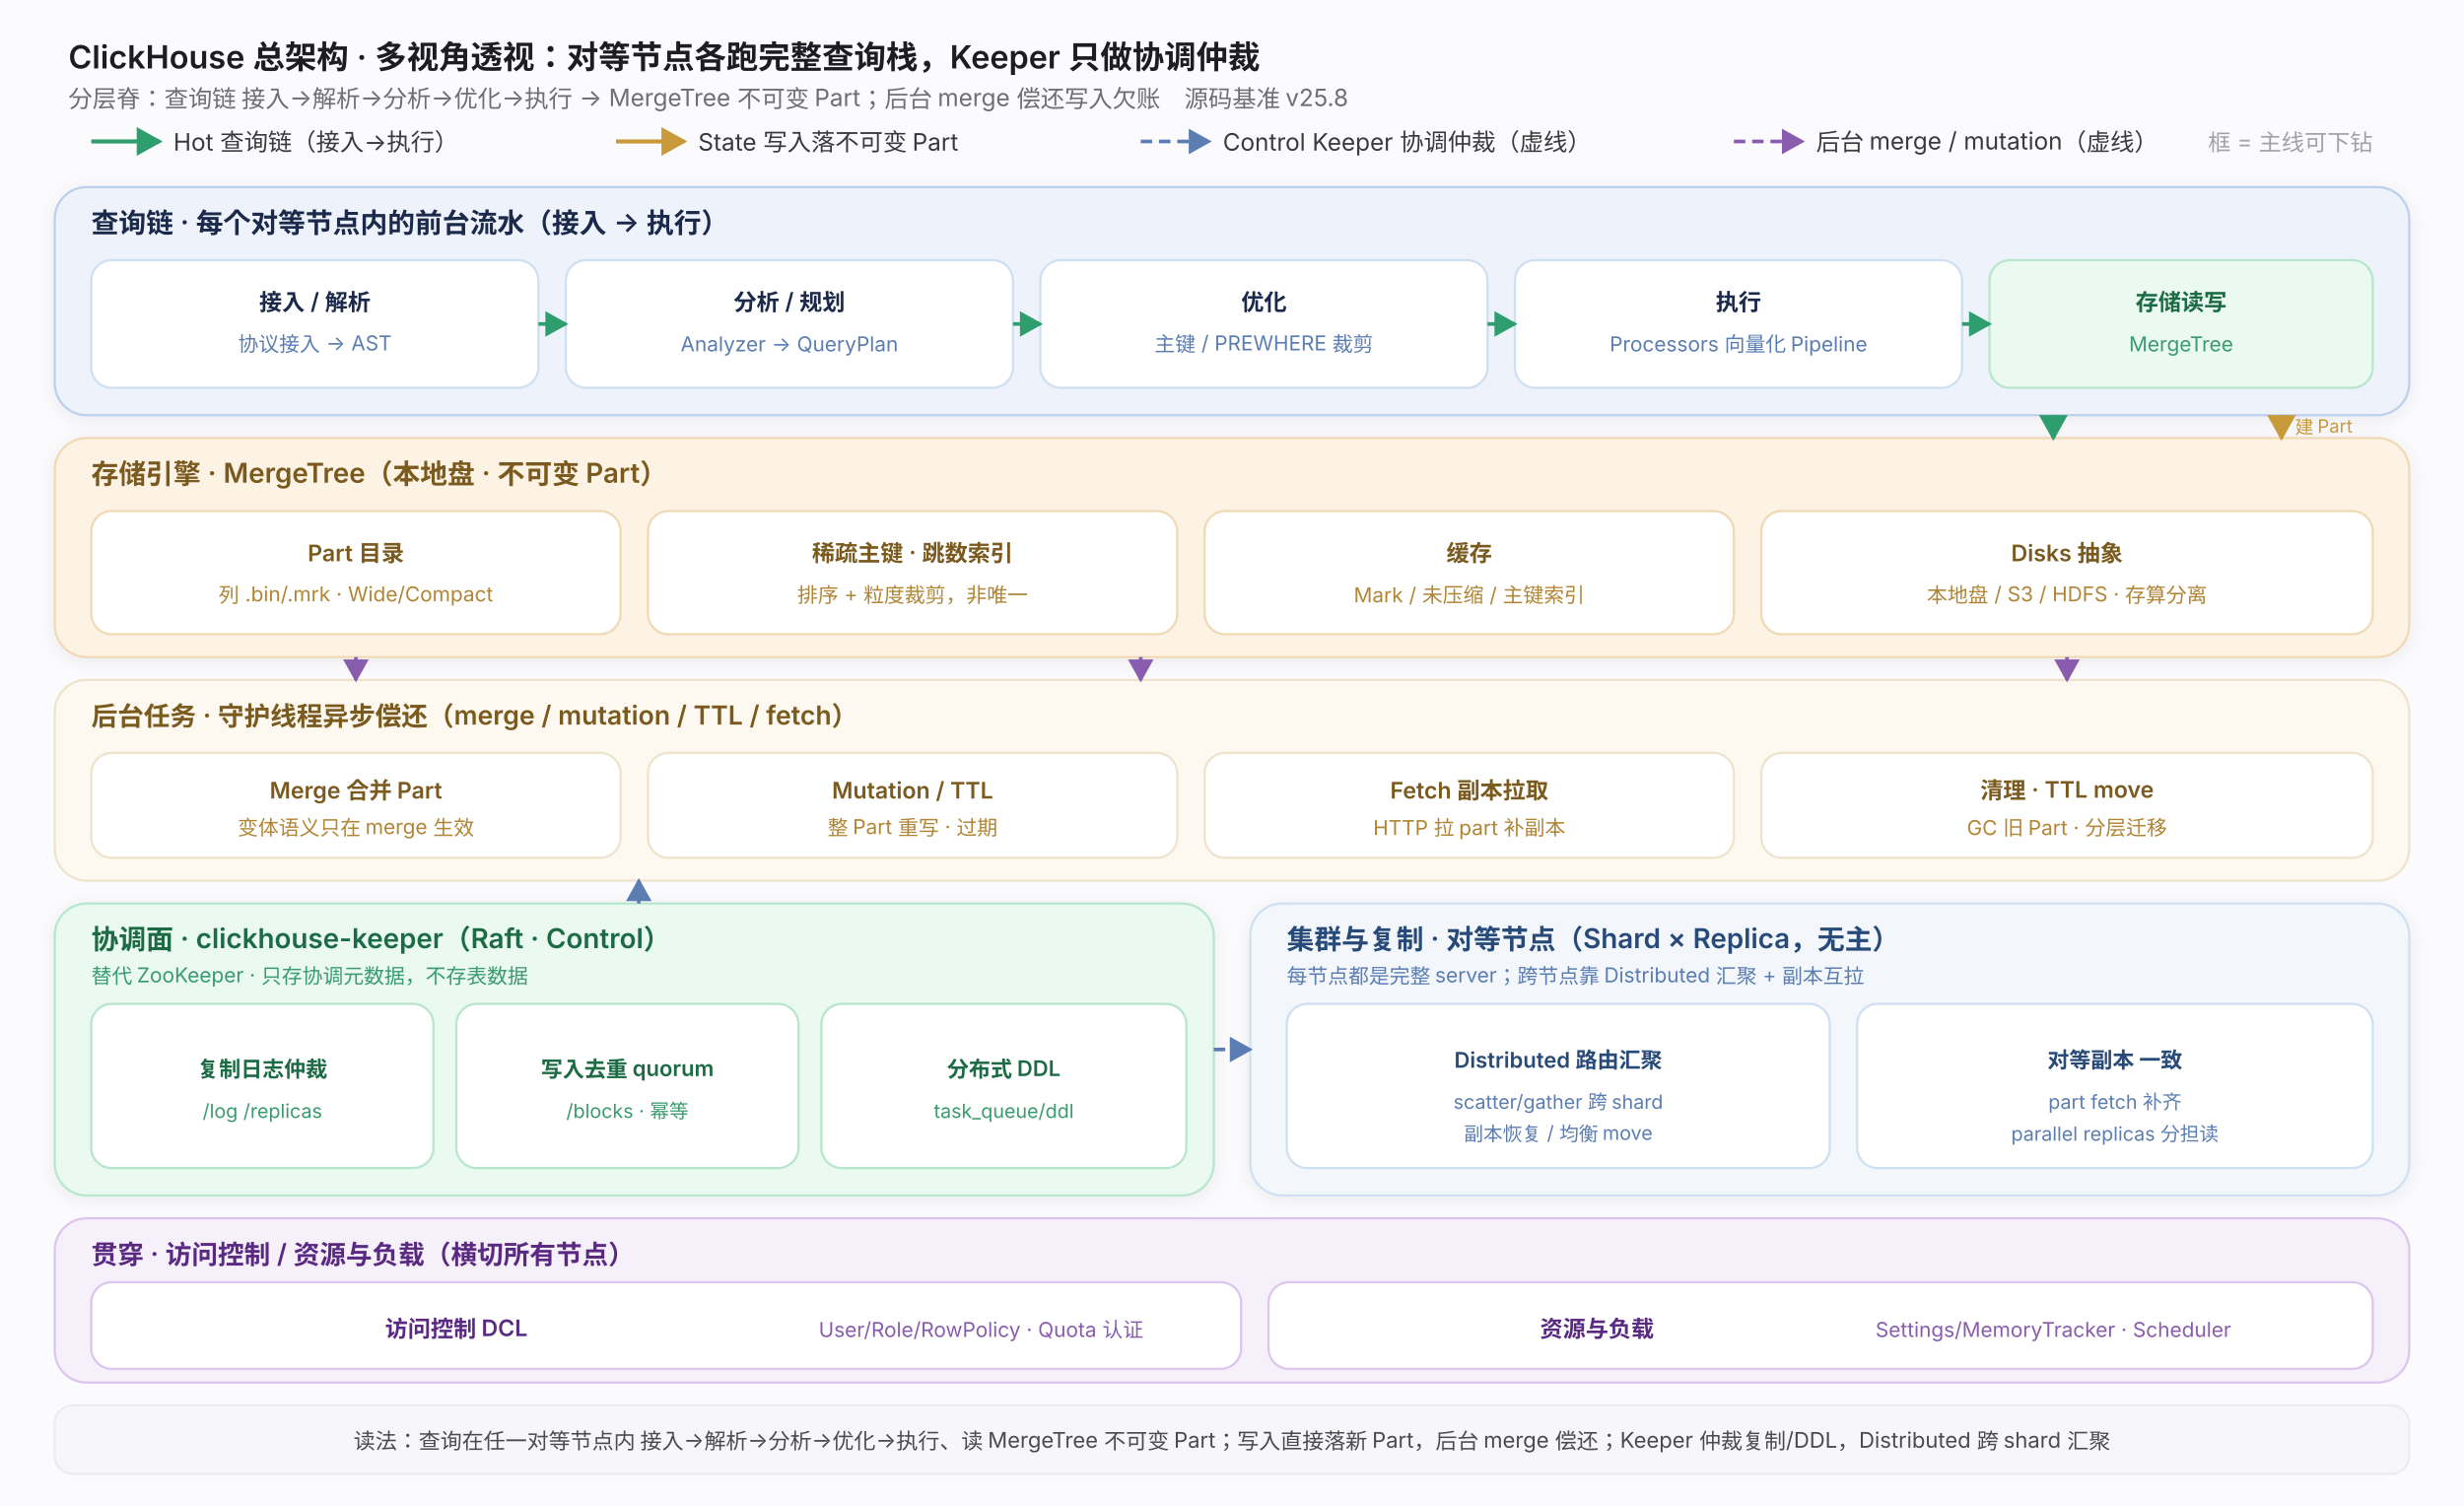
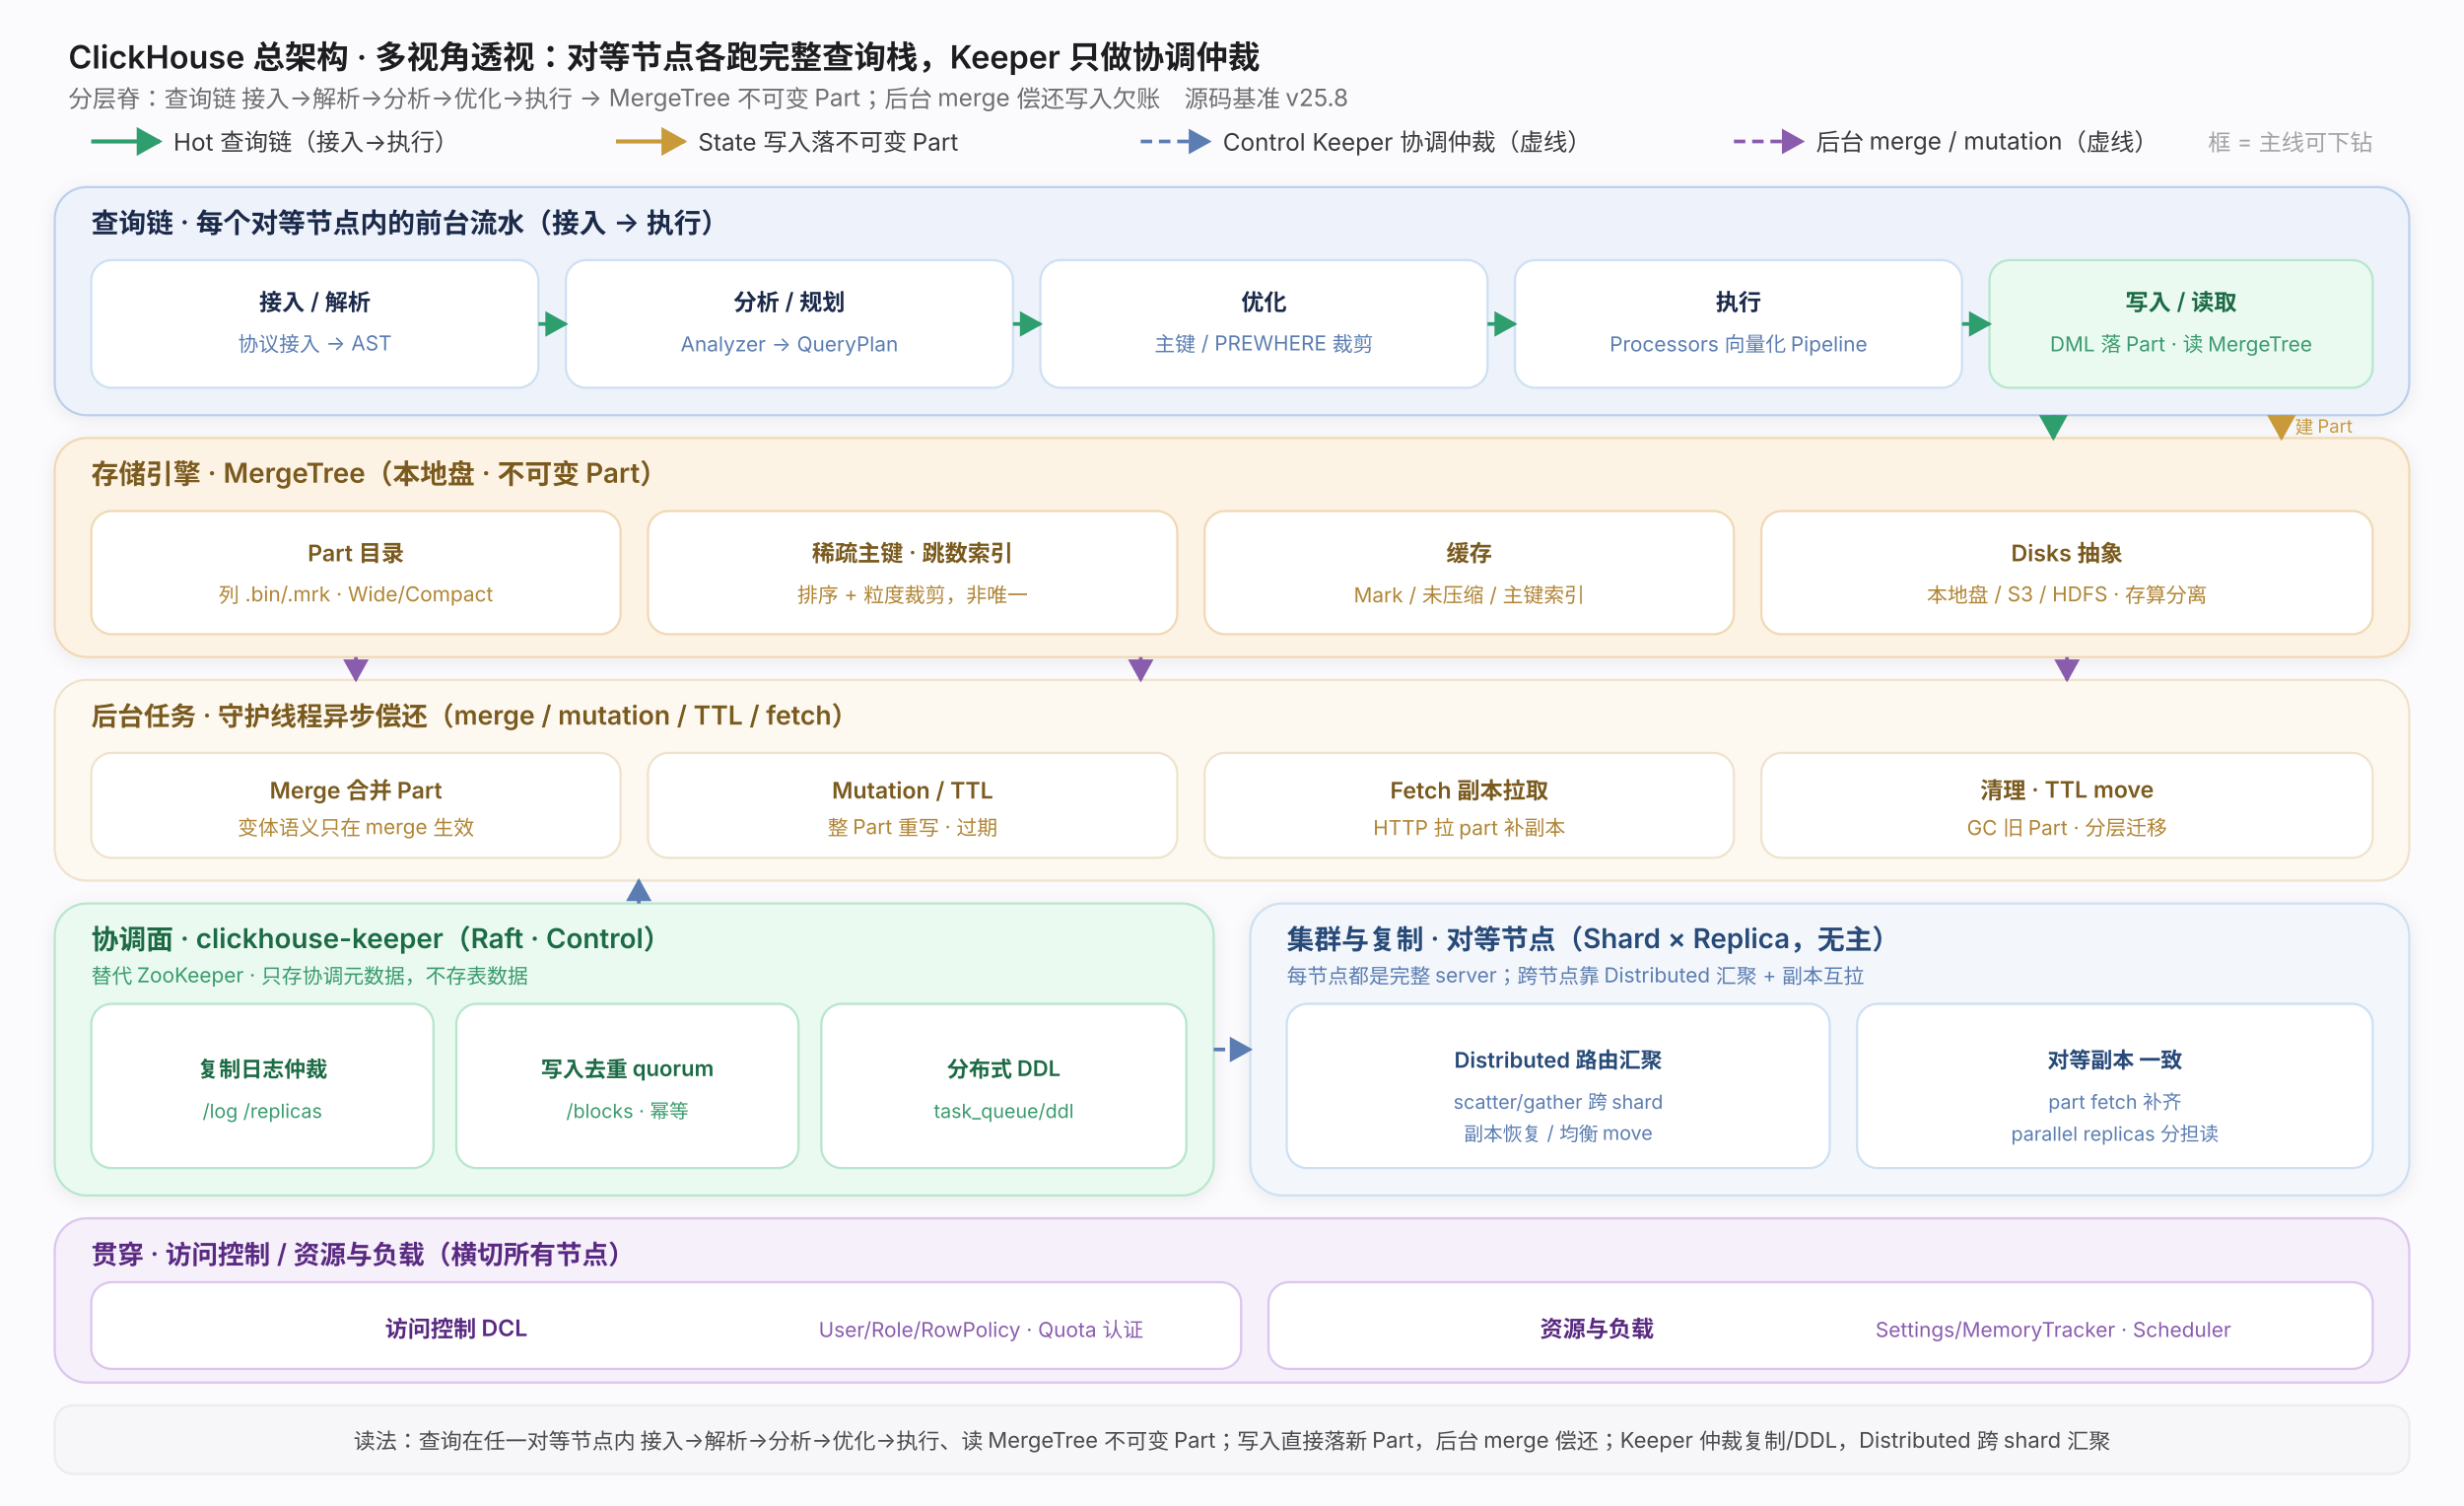
<svg xmlns="http://www.w3.org/2000/svg" width="1080" height="660" viewBox="0 0 1080 660" font-family="-apple-system,BlinkMacSystemFont,'SF Pro Display','Helvetica Neue','PingFang SC','Microsoft YaHei',sans-serif">
  <defs>
    <filter id="soft" x="-20%" y="-20%" width="140%" height="140%">
      <feDropShadow dx="0" dy="1.5" stdDeviation="4" flood-color="#1d1d1f" flood-opacity="0.07" />
    </filter>
    <marker id="aHot" viewBox="0 0 10 10" refX="8" refY="5" markerWidth="7" markerHeight="7" orient="auto-start-reverse">
      <path d="M0,0 L9,5 L0,10 z" fill="#2f9e6e" />
    </marker>
    <marker id="aState" viewBox="0 0 10 10" refX="8" refY="5" markerWidth="7" markerHeight="7" orient="auto-start-reverse">
      <path d="M0,0 L9,5 L0,10 z" fill="#c99a3a" />
    </marker>
    <marker id="aCtl" viewBox="0 0 10 10" refX="8" refY="5" markerWidth="7" markerHeight="7" orient="auto-start-reverse">
      <path d="M0,0 L9,5 L0,10 z" fill="#5b7db1" />
    </marker>
    <marker id="aBg" viewBox="0 0 10 10" refX="8" refY="5" markerWidth="7" markerHeight="7" orient="auto-start-reverse">
      <path d="M0,0 L9,5 L0,10 z" fill="#8a5cae" />
    </marker>
  </defs>
  <rect width="1080" height="660" fill="#fbfbfd" />
+   <rect x="24" y="8" width="1032" height="46" rx="10" fill="none" data-tid="overallarch" data-lab="架构与部署" />
  <text x="30" y="30" font-size="14" font-weight="600" fill="#1d1d1f">ClickHouse 总架构 · 多视角透视：对等节点各跑完整查询栈，Keeper 只做协调仲裁</text>
  <text x="30" y="47" font-size="10.5" fill="#6e6e73">分层脊：查询链 接入→解析→分析→优化→执行 → MergeTree 不可变 Part；后台 merge 偿还写入欠账　源码基准 v25.8</text>
  <line x1="40" y1="62" x2="70" y2="62" stroke="#2f9e6e" stroke-width="1.8" marker-end="url(#aHot)" />
  <text x="76" y="66" font-size="10.5" fill="#3a3a3c">Hot 查询链（接入→执行）</text>
  <line x1="270" y1="62" x2="300" y2="62" stroke="#c99a3a" stroke-width="1.8" marker-end="url(#aState)" />
  <text x="306" y="66" font-size="10.5" fill="#3a3a3c">State 写入落不可变 Part</text>
  <line x1="500" y1="62" x2="530" y2="62" stroke="#5b7db1" stroke-width="1.6" stroke-dasharray="5 3" marker-end="url(#aCtl)" />
  <text x="536" y="66" font-size="10.5" fill="#3a3a3c">Control Keeper 协调仲裁（虚线）</text>
  <line x1="760" y1="62" x2="790" y2="62" stroke="#8a5cae" stroke-width="1.6" stroke-dasharray="5 3" marker-end="url(#aBg)" />
  <text x="796" y="66" font-size="10.5" fill="#3a3a3c">后台 merge / mutation（虚线）</text>
  <text x="1040" y="66" font-size="10" fill="#a1a1a6" text-anchor="end">框 = 主线可下钻</text>
  <rect x="24" y="82" width="1032" height="100" rx="14" fill="#eef3fb" stroke="#bcd0ec" filter="url(#soft)" />
  <text x="40" y="102" font-size="12" font-weight="600" fill="#1b2a4a">查询链 · 每个对等节点内的前台流水（接入 → 执行）</text>
  <g text-anchor="middle" font-size="10">
    <rect x="40" y="114" width="196" height="56" rx="9" fill="#fff" stroke="#cfe0f2" data-tid="qlife" data-lab="接入/解析" />
    <text x="138" y="136" fill="#1b2a4a" font-weight="600">接入 / 解析</text>
    <text x="138" y="154" fill="#5b7db1" font-size="9">协议接入 → AST</text>
    <rect x="248" y="114" width="196" height="56" rx="9" fill="#fff" stroke="#cfe0f2" data-tid="qlife" data-lab="分析/规划" />
    <text x="346" y="136" fill="#1b2a4a" font-weight="600">分析 / 规划</text>
    <text x="346" y="154" fill="#5b7db1" font-size="9">Analyzer → QueryPlan</text>
    <rect x="456" y="114" width="196" height="56" rx="9" fill="#fff" stroke="#cfe0f2" data-tid="opttech" data-lab="优化技术" />
    <text x="554" y="136" fill="#1b2a4a" font-weight="600">优化</text>
    <text x="554" y="154" fill="#5b7db1" font-size="9">主键 / PREWHERE 裁剪</text>
    <rect x="664" y="114" width="196" height="56" rx="9" fill="#fff" stroke="#cfe0f2" data-tid="execengine" data-lab="执行引擎" />
    <text x="762" y="136" fill="#1b2a4a" font-weight="600">执行</text>
    <text x="762" y="154" fill="#5b7db1" font-size="9">Processors 向量化 Pipeline</text>
-     <rect x="872" y="114" width="168" height="56" rx="9" fill="#eafaf1" stroke="#b8e6cd" />
-     <text x="956" y="136" fill="#1c6b45" font-weight="600">存储读写</text>
-     <text x="956" y="154" fill="#3a9b6e" font-size="9">MergeTree</text>
+     <rect x="872" y="114" width="168" height="56" rx="9" fill="#eafaf1" stroke="#b8e6cd" data-tid="load" data-lab="DML 数据写入" />
+     <text x="956" y="136" fill="#1c6b45" font-weight="600">写入 / 读取</text>
+     <text x="956" y="154" fill="#3a9b6e" font-size="9">DML 落 Part · 读 MergeTree</text>
  </g>
  <g fill="none" stroke="#2f9e6e" stroke-width="1.6">
    <line x1="236" y1="142" x2="248" y2="142" marker-end="url(#aHot)" />
    <line x1="444" y1="142" x2="456" y2="142" marker-end="url(#aHot)" />
    <line x1="652" y1="142" x2="664" y2="142" marker-end="url(#aHot)" />
    <line x1="860" y1="142" x2="872" y2="142" marker-end="url(#aHot)" />
  </g>
  <rect x="24" y="192" width="1032" height="96" rx="14" fill="#fdf3e5" stroke="#f0d9b5" filter="url(#soft)" />
  <text x="40" y="212" font-size="12" font-weight="600" fill="#7a5a1e">存储引擎 · MergeTree（本地盘 · 不可变 Part）</text>
  <g text-anchor="middle" font-size="10">
    <rect x="40" y="224" width="232" height="54" rx="9" fill="#fff" stroke="#f0d9b5" data-tid="storageformat" data-lab="存储引擎 · Part 结构" />
    <text x="156" y="246" fill="#7a5a1e" font-weight="600">Part 目录</text>
    <text x="156" y="264" fill="#b08535" font-size="9">列 .bin/.mrk · Wide/Compact</text>
    <rect x="284" y="224" width="232" height="54" rx="9" fill="#fff" stroke="#f0d9b5" data-tid="storageformat" data-lab="稀疏主键 / 跳数索引" />
    <text x="400" y="246" fill="#7a5a1e" font-weight="600">稀疏主键 · 跳数索引</text>
    <text x="400" y="264" fill="#b08535" font-size="9">排序 + 粒度裁剪，非唯一</text>
    <rect x="528" y="224" width="232" height="54" rx="9" fill="#fff" stroke="#f0d9b5" data-tid="storageformat" data-lab="缓存" />
    <text x="644" y="246" fill="#7a5a1e" font-weight="600">缓存</text>
    <text x="644" y="264" fill="#b08535" font-size="9">Mark / 未压缩 / 主键索引</text>
    <rect x="772" y="224" width="268" height="54" rx="9" fill="#fff" stroke="#f0d9b5" data-tid="storageformat" data-lab="Disks 抽象" />
    <text x="906" y="246" fill="#7a5a1e" font-weight="600">Disks 抽象</text>
    <text x="906" y="264" fill="#b08535" font-size="9">本地盘 / S3 / HDFS · 存算分离</text>
  </g>
  <rect x="24" y="298" width="1032" height="88" rx="14" fill="#fdf9f0" stroke="#efe3cd" />
  <text x="40" y="318" font-size="11.5" font-weight="600" fill="#7a5a1e">后台任务 · 守护线程异步偿还（merge / mutation / TTL / fetch）</text>
  <g text-anchor="middle" font-size="10">
    <rect x="40" y="330" width="232" height="46" rx="9" fill="#fff" stroke="#efe3cd" data-tid="compaction" data-lab="后台任务 · Merge" />
    <text x="156" y="350" fill="#7a5a1e" font-weight="600">Merge 合并 Part</text>
    <text x="156" y="366" fill="#b08535" font-size="9">变体语义只在 merge 生效</text>
    <rect x="284" y="330" width="232" height="46" rx="9" fill="#fff" stroke="#efe3cd" data-tid="compaction" data-lab="Mutation / TTL" />
    <text x="400" y="350" fill="#7a5a1e" font-weight="600">Mutation / TTL</text>
    <text x="400" y="366" fill="#b08535" font-size="9">整 Part 重写 · 过期</text>
    <rect x="528" y="330" width="232" height="46" rx="9" fill="#fff" stroke="#efe3cd" data-tid="compaction" data-lab="Fetch 副本拉取" />
    <text x="644" y="350" fill="#7a5a1e" font-weight="600">Fetch 副本拉取</text>
    <text x="644" y="366" fill="#b08535" font-size="9">HTTP 拉 part 补副本</text>
    <rect x="772" y="330" width="268" height="46" rx="9" fill="#fff" stroke="#efe3cd" data-tid="compaction" data-lab="清理 / TTL move" />
    <text x="906" y="350" fill="#7a5a1e" font-weight="600">清理 · TTL move</text>
    <text x="906" y="366" fill="#b08535" font-size="9">GC 旧 Part · 分层迁移</text>
  </g>
  <rect x="24" y="396" width="508" height="128" rx="14" fill="#eafaf1" stroke="#b8e6cd" filter="url(#soft)" />
  <text x="40" y="416" font-size="12" font-weight="600" fill="#1c6b45">协调面 · clickhouse-keeper（Raft · Control）</text>
  <text x="40" y="431" font-size="9" fill="#3a9b6e">替代 ZooKeeper · 只存协调元数据，不存表数据</text>
  <g text-anchor="middle" font-size="9.5">
    <rect x="40" y="440" width="150" height="72" rx="9" fill="#fff" stroke="#b8e6cd" data-tid="metadata" data-lab="元数据 · 复制日志仲裁" />
    <text x="115" y="472" fill="#1c6b45" font-weight="600">复制日志仲裁</text>
    <text x="115" y="490" fill="#3a9b6e" font-size="8.5">/log /replicas</text>
  </g>
  <g text-anchor="middle" font-size="9.5">
    <rect x="200" y="440" width="150" height="72" rx="9" fill="#fff" stroke="#b8e6cd" data-tid="metadata" data-lab="写入去重 quorum" />
    <text x="275" y="472" fill="#1c6b45" font-weight="600">写入去重 quorum</text>
    <text x="275" y="490" fill="#3a9b6e" font-size="8.5">/blocks · 幂等</text>
  </g>
  <g text-anchor="middle" font-size="9.5">
-     <rect x="360" y="440" width="160" height="72" rx="9" fill="#fff" stroke="#b8e6cd" data-tid="metadata" data-lab="分布式 DDL 队列" />
+     <rect x="360" y="440" width="160" height="72" rx="9" fill="#fff" stroke="#b8e6cd" data-tid="schemachange" data-lab="DDL 数据定义" />
    <text x="440" y="472" fill="#1c6b45" font-weight="600">分布式 DDL</text>
    <text x="440" y="490" fill="#3a9b6e" font-size="8.5">task_queue/ddl</text>
  </g>
  <rect x="548" y="396" width="508" height="128" rx="14" fill="#f3f7fc" stroke="#cfe0f2" filter="url(#soft)" />
  <text x="564" y="416" font-size="12" font-weight="600" fill="#274a78">集群与复制 · 对等节点（Shard × Replica，无主）</text>
  <text x="564" y="431" font-size="9" fill="#5b7db1">每节点都是完整 server；跨节点靠 Distributed 汇聚 + 副本互拉</text>
  <g text-anchor="middle" font-size="9.5">
    <rect x="564" y="440" width="238" height="72" rx="9" fill="#fff" stroke="#cfe0f2" data-tid="tabletsched" data-lab="集群与自愈 · Distributed" />
    <text x="683" y="468" fill="#274a78" font-weight="600">Distributed 路由汇聚</text>
    <text x="683" y="486" fill="#5b7db1" font-size="8.5">scatter/gather 跨 shard</text>
    <text x="683" y="500" fill="#5b7db1" font-size="8.5">副本恢复 / 均衡 move</text>
  </g>
  <g text-anchor="middle" font-size="9.5">
    <rect x="814" y="440" width="226" height="72" rx="9" fill="#fff" stroke="#cfe0f2" data-tid="transaction" data-lab="复制与一致性" />
    <text x="927" y="468" fill="#274a78" font-weight="600">对等副本 一致</text>
    <text x="927" y="486" fill="#5b7db1" font-size="8.5">part fetch 补齐</text>
    <text x="927" y="500" fill="#5b7db1" font-size="8.5">parallel replicas 分担读</text>
  </g>
  <rect x="24" y="534" width="1032" height="72" rx="14" fill="#f6f0fb" stroke="#dcc6ee" />
  <text x="40" y="554" font-size="11.5" font-weight="600" fill="#5a2a82">贯穿 · 访问控制 / 资源与负载（横切所有节点）</text>
  <g text-anchor="middle" font-size="10">
    <rect x="40" y="562" width="504" height="38" rx="9" fill="#fff" stroke="#dcc6ee" data-tid="dcl" data-lab="访问控制 DCL" />
    <text x="200" y="586" fill="#5a2a82" font-weight="600">访问控制 DCL</text>
    <text x="430" y="586" fill="#8a5cae" font-size="9">User/Role/RowPolicy · Quota 认证</text>
    <rect x="556" y="562" width="484" height="38" rx="9" fill="#fff" stroke="#dcc6ee" data-tid="workload" data-lab="资源与负载" />
    <text x="700" y="586" fill="#5a2a82" font-weight="600">资源与负载</text>
    <text x="900" y="586" fill="#8a5cae" font-size="9">Settings/MemoryTracker · Scheduler</text>
  </g>
  <line x1="900" y1="182" x2="900" y2="192" stroke="#2f9e6e" stroke-width="1.8" marker-end="url(#aHot)" />
  <line x1="1000" y1="182" x2="1000" y2="192" stroke="#c99a3a" stroke-width="1.8" marker-end="url(#aState)" />
  <text x="1006" y="190" font-size="8" fill="#c99a3a">建 Part</text>
  <line x1="156" y1="288" x2="156" y2="298" stroke="#8a5cae" stroke-width="1.6" stroke-dasharray="5 3" marker-end="url(#aBg)" />
  <line x1="500" y1="288" x2="500" y2="298" stroke="#8a5cae" stroke-width="1.6" stroke-dasharray="5 3" marker-end="url(#aBg)" />
  <line x1="906" y1="288" x2="906" y2="298" stroke="#8a5cae" stroke-width="1.6" stroke-dasharray="5 3" marker-end="url(#aBg)" />
  <line x1="280" y1="396" x2="280" y2="386" stroke="#5b7db1" stroke-width="1.6" stroke-dasharray="5 3" marker-end="url(#aCtl)" />
  <line x1="532" y1="460" x2="548" y2="460" stroke="#5b7db1" stroke-width="1.6" stroke-dasharray="5 3" marker-end="url(#aCtl)" />
  <rect x="24" y="616" width="1032" height="30" rx="8" fill="#f7f7f9" stroke="#ececef" />
  <text x="540" y="635" font-size="9.5" fill="#4a4a4f" text-anchor="middle">读法：查询在任一对等节点内 接入→解析→分析→优化→执行、读 MergeTree 不可变 Part；写入直接落新 Part，后台 merge 偿还；Keeper 仲裁复制/DDL，Distributed 跨 shard 汇聚</text>
</svg>
